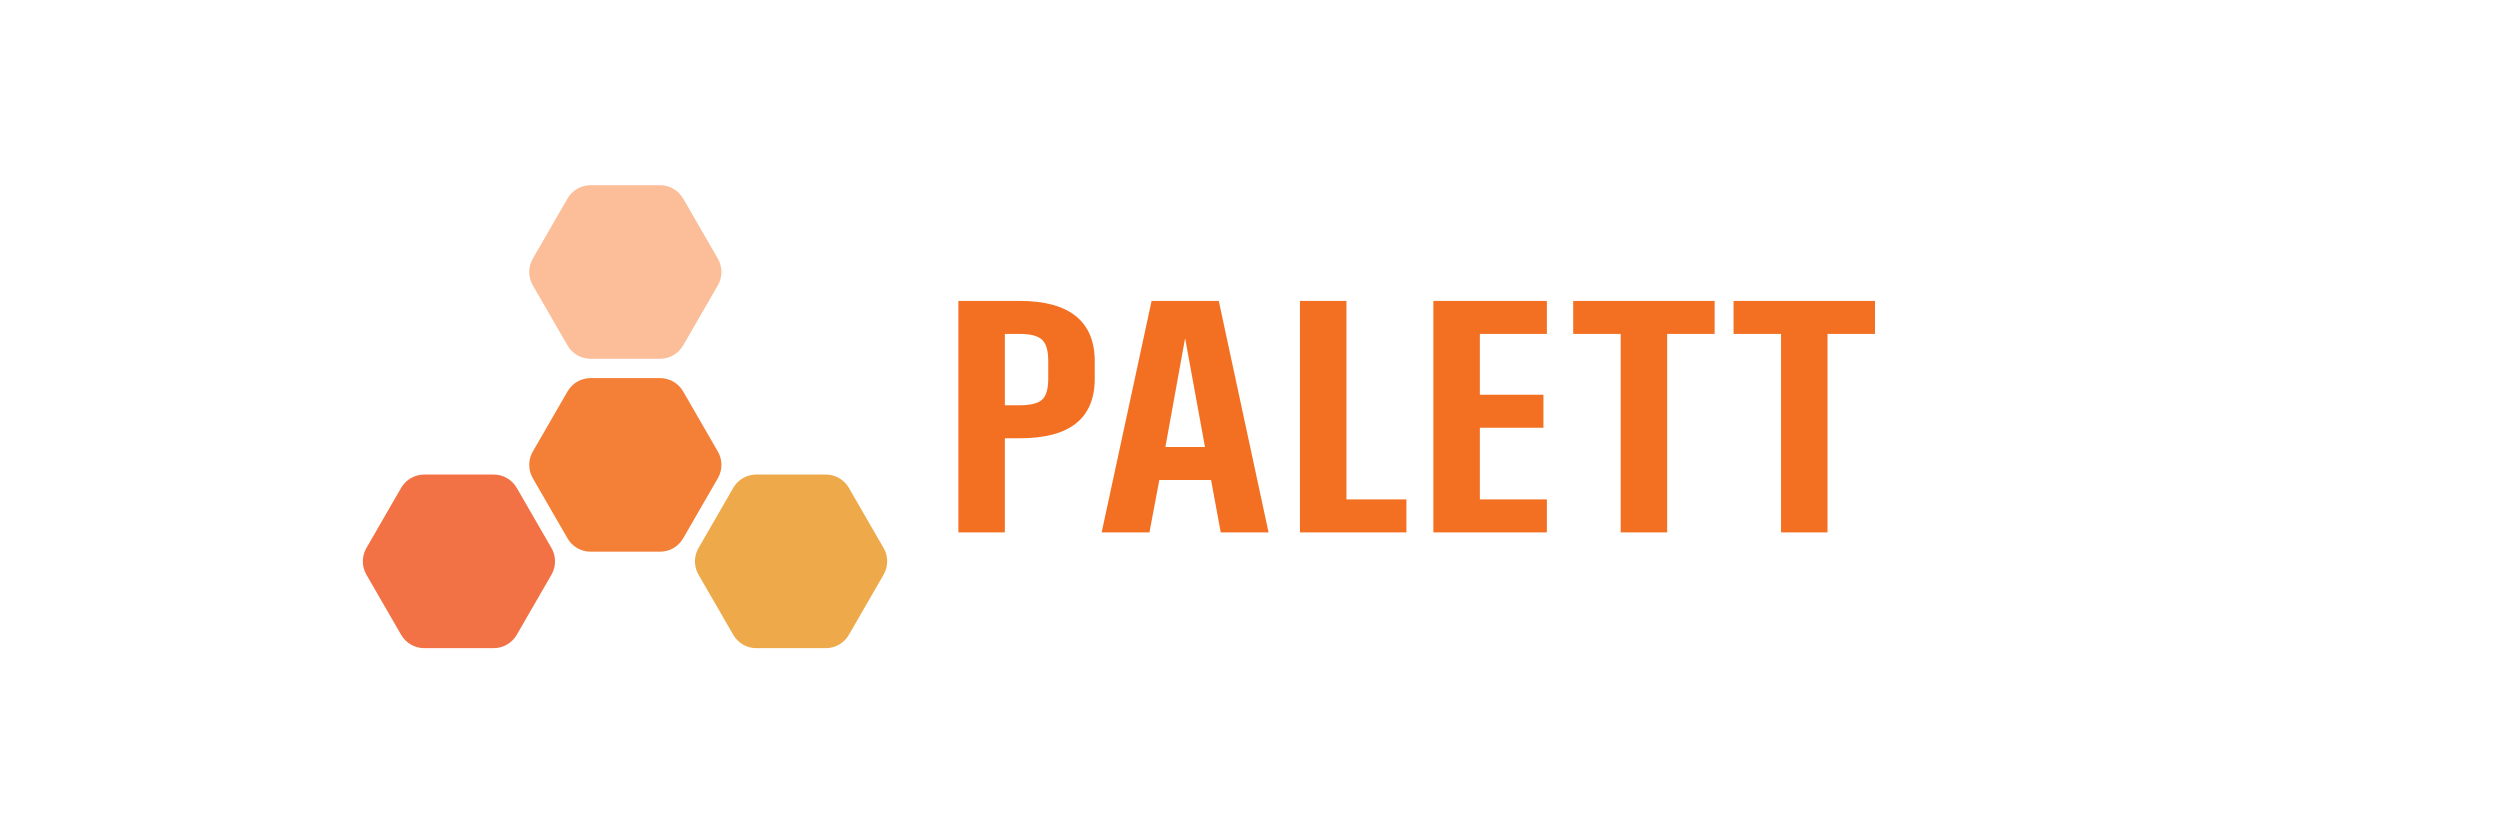
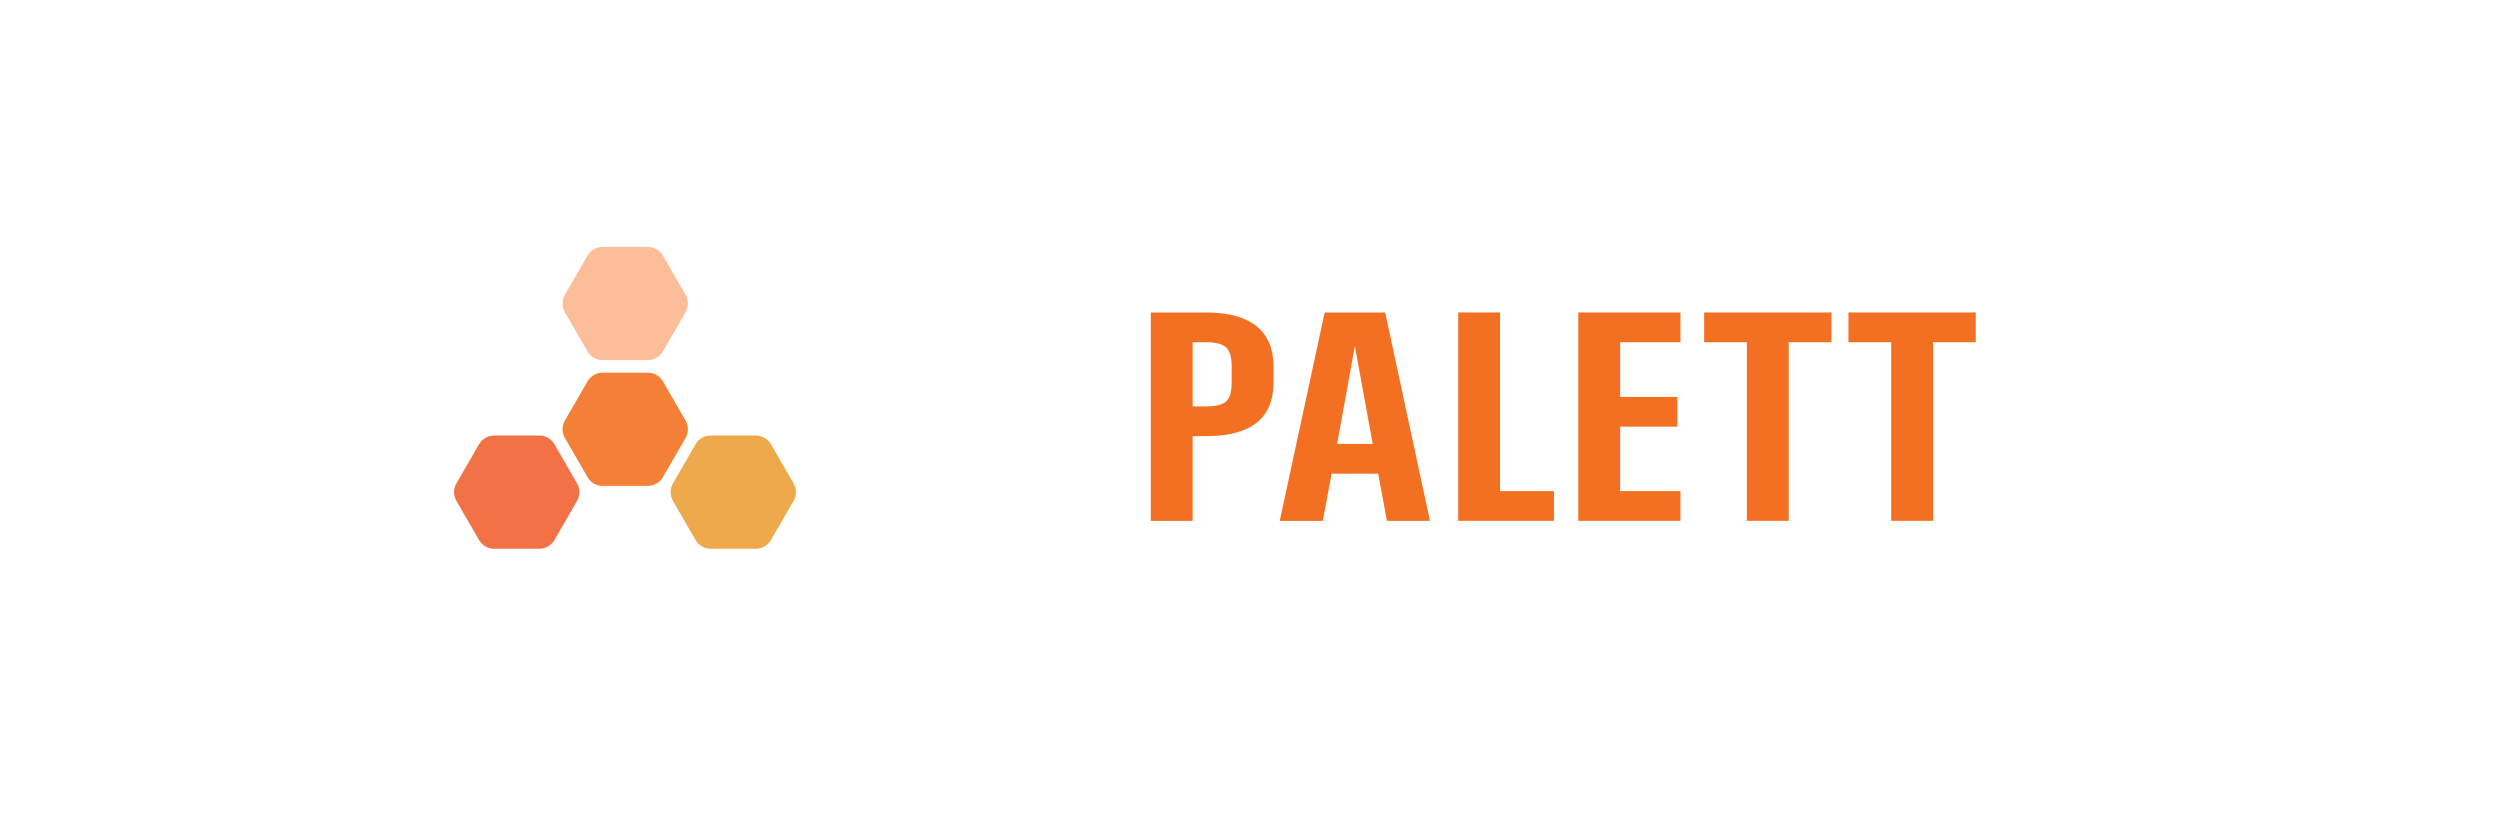
<svg xmlns="http://www.w3.org/2000/svg" width="100%" height="100%" viewBox="0 0 1296 432" version="1.1" xml:space="preserve" style="fill-rule:evenodd;clip-rule:evenodd;stroke-linejoin:round;stroke-miterlimit:2;">
-   <g id="logo" transform="matrix(0.277778,0,0,0.277778,173.871,91)">
+   <g id="Palett-logo" transform="matrix(0.40589,0,0,0.267944,120.84,-509.722)">
+     <path d="M1172.07,2506.95L1172.07,2910.02L1225.49,2910.02L1225.49,2746.09L1242.87,2746.09C1300.1,2746.09 1328.8,2711.49 1328.8,2642.26L1328.8,2611.64C1328.8,2542.69 1299.54,2506.95 1242.87,2506.95L1172.07,2506.95ZM1242.87,2564.42C1255.15,2564.42 1263.66,2567.85 1268.38,2574.72C1273.11,2581.59 1275.37,2593.89 1275.37,2611.64L1275.37,2642.26C1275.37,2659.71 1273.11,2672.02 1268.57,2678.6C1263.85,2685.18 1255.34,2688.62 1242.87,2688.62L1225.49,2688.62L1225.49,2564.42L1242.87,2564.42Z" style="fill:rgb(243,111,34);fill-rule:nonzero;" />
+     <path d="M1391.7,2910.02L1403.04,2818.75L1462.52,2818.75L1473.66,2910.02L1528.61,2910.02L1471.39,2506.95L1394.16,2506.95L1336.75,2910.02L1391.7,2910.02ZM1432.68,2571.86L1455.53,2761.28L1410.02,2761.28L1432.68,2571.86Z" style="fill:rgb(243,111,34);fill-rule:nonzero;" />
+     <path d="M1687.07,2910.02L1687.07,2852.55L1618.13,2852.55L1618.13,2506.95L1564.71,2506.95L1564.71,2910.02L1687.07,2910.02Z" style="fill:rgb(243,111,34);fill-rule:nonzero;" />
+     <path d="M1848.54,2910.02L1848.54,2852.55L1771.49,2852.55L1771.49,2727.78L1844.58,2727.78L1844.58,2670.31L1771.49,2670.31L1771.49,2564.42L1848.54,2564.42L1848.54,2506.95L1718.06,2506.95L1718.06,2910.02L1848.54,2910.02Z" style="fill:rgb(243,111,34);fill-rule:nonzero;" />
+     <path d="M1933.37,2910.02L1986.79,2910.02L1986.79,2564.42L2041.37,2564.42L2041.37,2506.95L1878.79,2506.95L1878.79,2564.42L1933.37,2564.42L1933.37,2910.02Z" style="fill:rgb(243,111,34);fill-rule:nonzero;" />
+     <path d="M2117.7,2910.02L2171.12,2910.02L2171.12,2564.42L2225.7,2564.42L2225.7,2506.95L2063.11,2506.95L2063.11,2564.42L2117.7,2564.42L2117.7,2910.02Z" style="fill:rgb(243,111,34);fill-rule:nonzero;" />
+   </g>
+   <g id="logo" transform="matrix(0.181097,0,0,0.181097,226.124,124.74)">
+     <g transform="matrix(0.920318,0,0,0.920318,43.4925,6.95619)">
+       <rect x="0" y="0" width="1080" height="1080" style="fill:none;" />
+     </g>
    <g transform="matrix(6.48715e-17,1.05943,-1.05943,6.48715e-17,868.728,-141.869)">
      <path d="M280.358,146.232C294.871,137.853 312.753,137.853 327.267,146.232C356.032,162.84 404.504,190.825 433.27,207.433C447.783,215.812 456.724,231.298 456.724,248.058L456.724,370.459C456.724,387.218 447.783,402.704 433.27,411.084C404.504,427.691 356.032,455.676 327.267,472.284C312.753,480.664 294.871,480.664 280.358,472.284C251.592,455.676 203.12,427.691 174.355,411.084C159.841,402.704 150.9,387.218 150.9,370.459L150.9,248.058C150.9,231.298 159.841,215.812 174.355,207.433C203.12,190.825 251.592,162.84 280.358,146.232Z" style="fill:rgb(251,190,153);" />
    </g>
    <g transform="matrix(6.48715e-17,1.05943,-1.05943,6.48715e-17,868.728,218.131)">
      <path d="M280.358,146.232C294.871,137.853 312.753,137.853 327.267,146.232C356.032,162.84 404.504,190.825 433.27,207.433C447.783,215.812 456.724,231.298 456.724,248.058L456.724,370.459C456.724,387.218 447.783,402.704 433.27,411.084C404.504,427.691 356.032,455.676 327.267,472.284C312.753,480.664 294.871,480.664 280.358,472.284C251.592,455.676 203.12,427.691 174.355,411.084C159.841,402.704 150.9,387.218 150.9,370.459L150.9,248.058C150.9,231.298 159.841,215.812 174.355,207.433C203.12,190.825 251.592,162.84 280.358,146.232Z" style="fill:rgb(244,128,55);" />
    </g>
    <g transform="matrix(6.48715e-17,1.05943,-1.05943,6.48715e-17,1178.01,398.131)">
      <path d="M280.358,146.232C294.871,137.853 312.753,137.853 327.267,146.232C356.032,162.84 404.504,190.825 433.27,207.433C447.783,215.812 456.724,231.298 456.724,248.058L456.724,370.459C456.724,387.218 447.783,402.704 433.27,411.084C404.504,427.691 356.032,455.676 327.267,472.284C312.753,480.664 294.871,480.664 280.358,472.284C251.592,455.676 203.12,427.691 174.355,411.084C159.841,402.704 150.9,387.218 150.9,370.459L150.9,248.058C150.9,231.298 159.841,215.812 174.355,207.433C203.12,190.825 251.592,162.84 280.358,146.232Z" style="fill:rgb(238,169,74);" />
    </g>
    <g transform="matrix(6.48715e-17,1.05943,-1.05943,6.48715e-17,558.192,398.131)">
      <path d="M280.358,146.232C294.871,137.853 312.753,137.853 327.267,146.232C356.032,162.84 404.504,190.825 433.27,207.433C447.783,215.812 456.724,231.298 456.724,248.058L456.724,370.459C456.724,387.218 447.783,402.704 433.27,411.084C404.504,427.691 356.032,455.676 327.267,472.284C312.753,480.664 294.871,480.664 280.358,472.284C251.592,455.676 203.12,427.691 174.355,411.084C159.841,402.704 150.9,387.218 150.9,370.459L150.9,248.058C150.9,231.298 159.841,215.812 174.355,207.433C203.12,190.825 251.592,162.84 280.358,146.232Z" style="fill:rgb(242,114,69);" />
    </g>
  </g>
-   <g id="Palett-logo" transform="matrix(0.450988,0,0,0.297715,-31.7649,-590.357)">
-     <path d="M1172.07,2506.95L1172.07,2910.02L1225.49,2910.02L1225.49,2746.09L1242.87,2746.09C1300.1,2746.09 1328.8,2711.49 1328.8,2642.26L1328.8,2611.64C1328.8,2542.69 1299.54,2506.95 1242.87,2506.95L1172.07,2506.95ZM1242.87,2564.42C1255.15,2564.42 1263.66,2567.85 1268.38,2574.72C1273.11,2581.59 1275.37,2593.89 1275.37,2611.64L1275.37,2642.26C1275.37,2659.71 1273.11,2672.02 1268.57,2678.6C1263.85,2685.18 1255.34,2688.62 1242.87,2688.62L1225.49,2688.62L1225.49,2564.42L1242.87,2564.42Z" style="fill:rgb(243,111,34);fill-rule:nonzero;" />
-     <path d="M1391.7,2910.02L1403.04,2818.75L1462.52,2818.75L1473.66,2910.02L1528.61,2910.02L1471.39,2506.95L1394.16,2506.95L1336.75,2910.02L1391.7,2910.02ZM1432.68,2571.86L1455.53,2761.28L1410.02,2761.28L1432.68,2571.86Z" style="fill:rgb(243,111,34);fill-rule:nonzero;" />
-     <path d="M1687.07,2910.02L1687.07,2852.55L1618.13,2852.55L1618.13,2506.95L1564.71,2506.95L1564.71,2910.02L1687.07,2910.02Z" style="fill:rgb(243,111,34);fill-rule:nonzero;" />
-     <path d="M1848.54,2910.02L1848.54,2852.55L1771.49,2852.55L1771.49,2727.78L1844.58,2727.78L1844.58,2670.31L1771.49,2670.31L1771.49,2564.42L1848.54,2564.42L1848.54,2506.95L1718.06,2506.95L1718.06,2910.02L1848.54,2910.02Z" style="fill:rgb(243,111,34);fill-rule:nonzero;" />
-     <path d="M1933.37,2910.02L1986.79,2910.02L1986.79,2564.42L2041.37,2564.42L2041.37,2506.95L1878.79,2506.95L1878.79,2564.42L1933.37,2564.42L1933.37,2910.02Z" style="fill:rgb(243,111,34);fill-rule:nonzero;" />
-     <path d="M2117.7,2910.02L2171.12,2910.02L2171.12,2564.42L2225.7,2564.42L2225.7,2506.95L2063.11,2506.95L2063.11,2564.42L2117.7,2564.42L2117.7,2910.02Z" style="fill:rgb(243,111,34);fill-rule:nonzero;" />
-   </g>
</svg>
